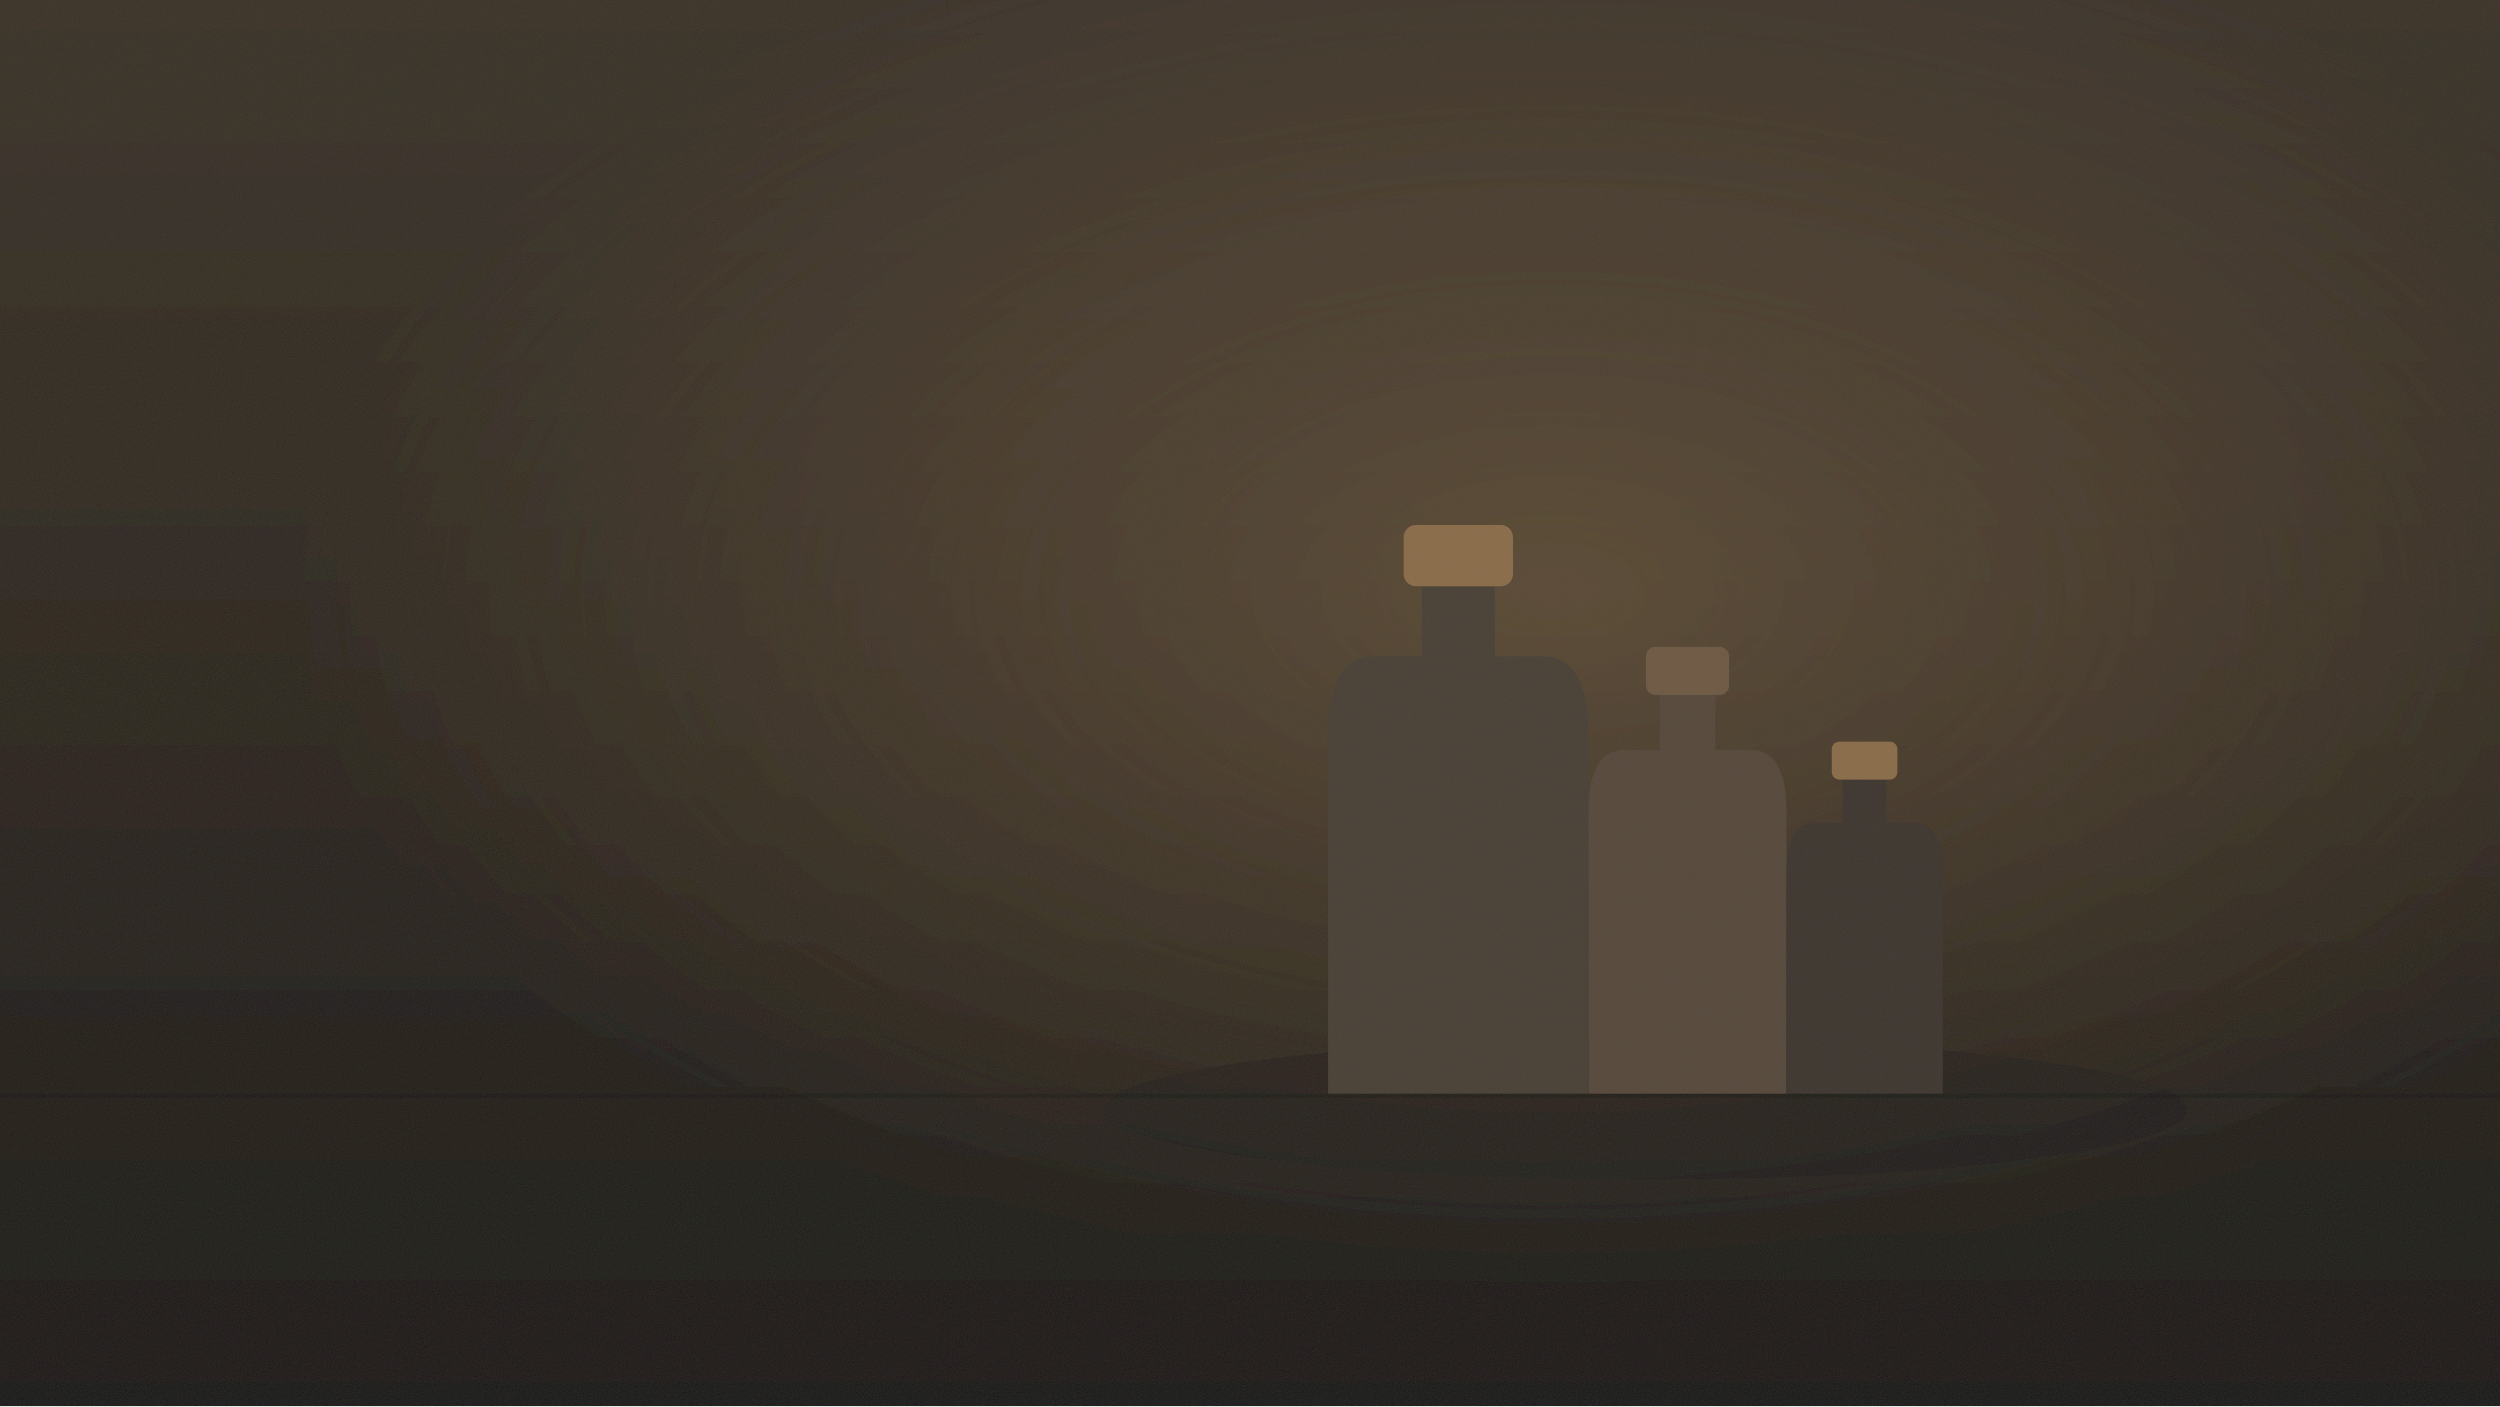
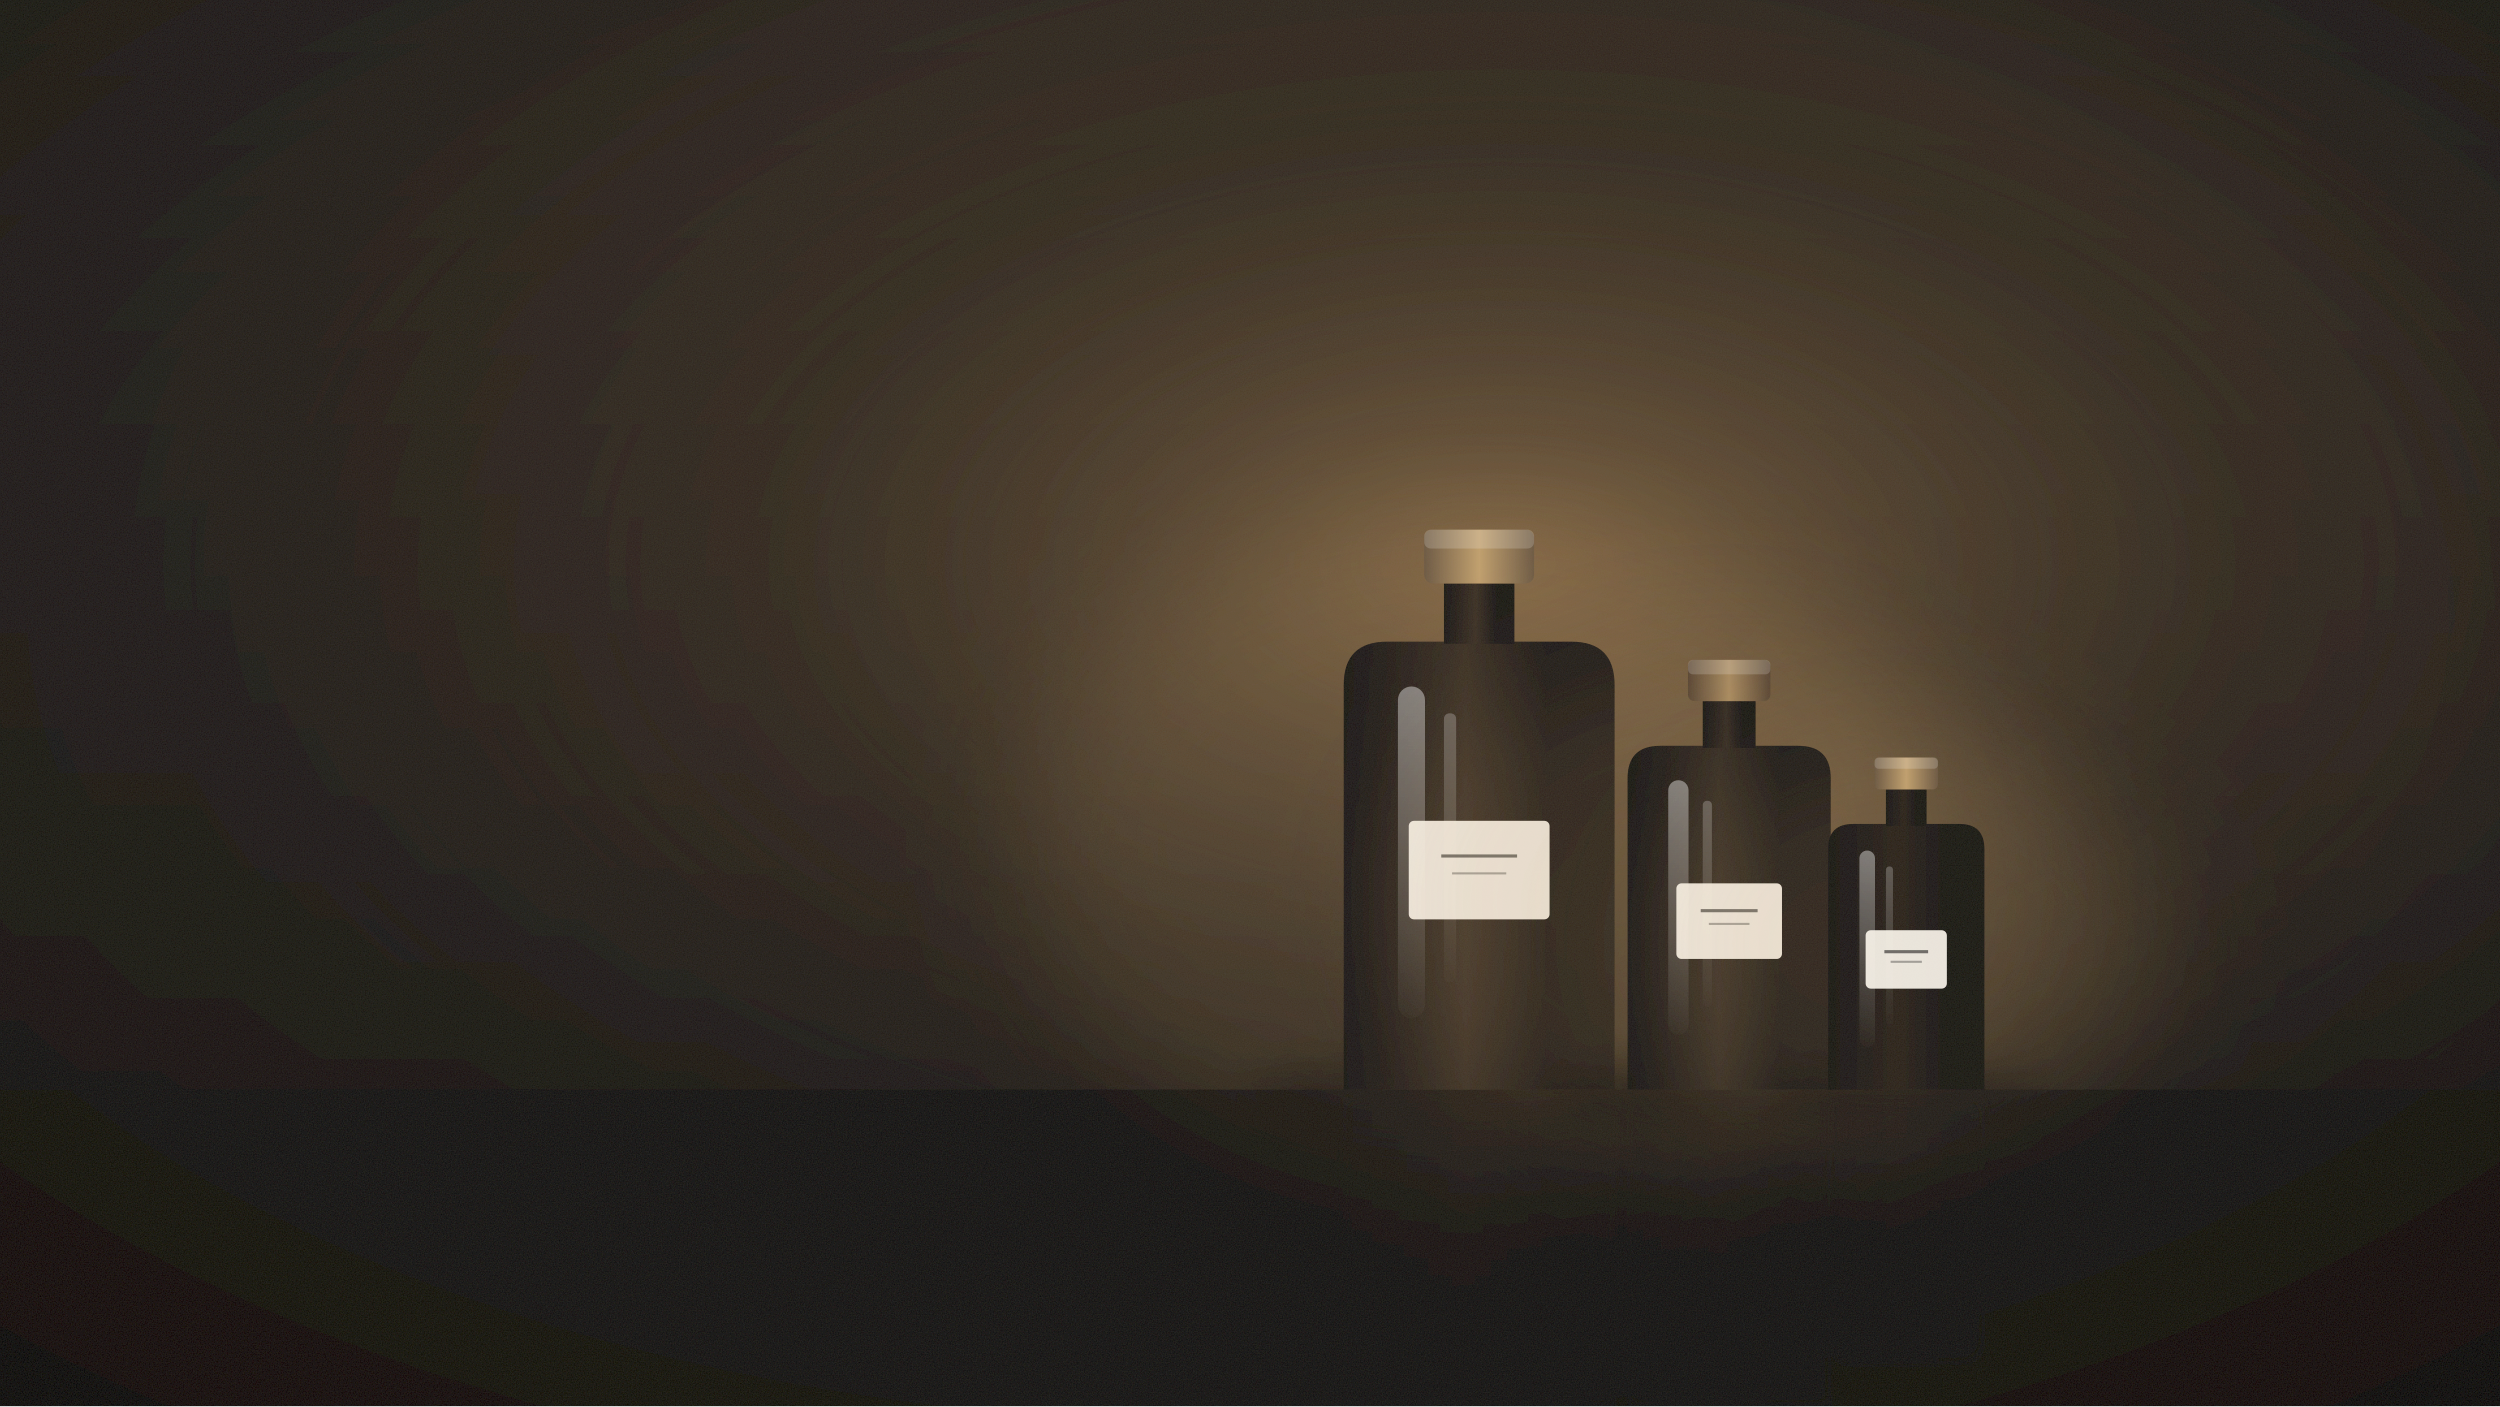
<svg xmlns="http://www.w3.org/2000/svg" viewBox="0 0 2400 1350" width="2400" height="1350" preserveAspectRatio="xMidYMid slice" role="img" aria-hidden="true">
  <defs>
-     <linearGradient id="b" x1="0" y1="0" x2="0" y2="1">
-       <stop offset="0" stop-color="#3A3228" />
-       <stop offset="0.55" stop-color="#2A241D" />
-       <stop offset="1" stop-color="#191714" />
+     <linearGradient id="bgH" x1="0" y1="0" x2="0" y2="1">
+       <stop offset="0" stop-color="#241E17" />
+       <stop offset="0.6" stop-color="#191511" />
+       <stop offset="1" stop-color="#0E0C0A" />
    </linearGradient>
-     <radialGradient id="halo" cx="0.62" cy="0.42" r="0.5">
-       <stop offset="0" stop-color="#8A6D4A" stop-opacity="0.5" />
+     <radialGradient id="haloH" cx="0.60" cy="0.40" r="0.55">
+       <stop offset="0" stop-color="#C89B62" stop-opacity="0.55" />
+       <stop offset="0.55" stop-color="#8A6D4A" stop-opacity="0.18" />
      <stop offset="1" stop-color="#8A6D4A" stop-opacity="0" />
    </radialGradient>
-     <filter id="g">
-       <feTurbulence type="fractalNoise" baseFrequency="0.9" numOctaves="2" stitchTiles="stitch" result="n" />
-       <feColorMatrix in="n" type="matrix" values="0 0 0 0 0.35 0 0 0 0 0.32 0 0 0 0 0.28 0 0 0 0.05 0" />
+     <filter id="bHfloor" x="-60%" y="-60%" width="220%" height="220%">
+       <feGaussianBlur stdDeviation="30" />
+     </filter>
+     <radialGradient id="vigH" cx="0.5" cy="0.44" r="0.85">
+       <stop offset="0.55" stop-color="#000" stop-opacity="0" />
+       <stop offset="1" stop-color="#000" stop-opacity="0.65" />
+     </radialGradient>
+     <linearGradient id="bodyh1" x1="0" y1="0" x2="1" y2="0">
+       <stop offset="0" stop-color="#171310" />
+       <stop offset="0.45" stop-color="#3A2E22" />
+       <stop offset="0.75" stop-color="#171310" />
+       <stop offset="1" stop-color="#171310" />
+     </linearGradient>
+     <linearGradient id="streakh1" x1="0" y1="0" x2="0" y2="1">
+       <stop offset="0" stop-color="#FFF" stop-opacity="0.85" />
+       <stop offset="1" stop-color="#FFF" stop-opacity="0.05" />
+     </linearGradient>
+     <linearGradient id="caph1" x1="0" y1="0" x2="1" y2="0">
+       <stop offset="0" stop-color="#6E5A42" />
+       <stop offset="0.5" stop-color="#C1A06E" />
+       <stop offset="1" stop-color="#6E5A42" />
+     </linearGradient>
+     <filter id="bh1s" x="-60%" y="-60%" width="220%" height="220%">
+       <feGaussianBlur stdDeviation="18" />
+     </filter>
+     <filter id="bh1g" x="-60%" y="-60%" width="220%" height="220%">
+       <feGaussianBlur stdDeviation="60" />
+     </filter>
+     <filter id="bh1r" x="-60%" y="-60%" width="220%" height="220%">
+       <feGaussianBlur stdDeviation="6" />
+     </filter>
+     <filter id="bh1e" x="-60%" y="-60%" width="220%" height="220%">
+       <feGaussianBlur stdDeviation="2" />
+     </filter>
+     <linearGradient id="bodyh2" x1="0" y1="0" x2="1" y2="0">
+       <stop offset="0" stop-color="#14110E" />
+       <stop offset="0.45" stop-color="#33291F" />
+       <stop offset="0.75" stop-color="#14110E" />
+       <stop offset="1" stop-color="#14110E" />
+     </linearGradient>
+     <linearGradient id="streakh2" x1="0" y1="0" x2="0" y2="1">
+       <stop offset="0" stop-color="#FFF" stop-opacity="0.85" />
+       <stop offset="1" stop-color="#FFF" stop-opacity="0.05" />
+     </linearGradient>
+     <linearGradient id="caph2" x1="0" y1="0" x2="1" y2="0">
+       <stop offset="0" stop-color="#5A4632" />
+       <stop offset="0.5" stop-color="#A98B5F" />
+       <stop offset="1" stop-color="#5A4632" />
+     </linearGradient>
+     <filter id="bh2s" x="-60%" y="-60%" width="220%" height="220%">
+       <feGaussianBlur stdDeviation="18" />
+     </filter>
+     <filter id="bh2g" x="-60%" y="-60%" width="220%" height="220%">
+       <feGaussianBlur stdDeviation="60" />
+     </filter>
+     <filter id="bh2r" x="-60%" y="-60%" width="220%" height="220%">
+       <feGaussianBlur stdDeviation="6" />
+     </filter>
+     <filter id="bh2e" x="-60%" y="-60%" width="220%" height="220%">
+       <feGaussianBlur stdDeviation="2" />
+     </filter>
+     <linearGradient id="bodyh3" x1="0" y1="0" x2="1" y2="0">
+       <stop offset="0" stop-color="#171310" />
+       <stop offset="0.45" stop-color="#2C2319" />
+       <stop offset="0.75" stop-color="#171310" />
+       <stop offset="1" stop-color="#171310" />
+     </linearGradient>
+     <linearGradient id="streakh3" x1="0" y1="0" x2="0" y2="1">
+       <stop offset="0" stop-color="#FFF" stop-opacity="0.85" />
+       <stop offset="1" stop-color="#FFF" stop-opacity="0.05" />
+     </linearGradient>
+     <linearGradient id="caph3" x1="0" y1="0" x2="1" y2="0">
+       <stop offset="0" stop-color="#6E5A42" />
+       <stop offset="0.5" stop-color="#C1A06E" />
+       <stop offset="1" stop-color="#6E5A42" />
+     </linearGradient>
+     <filter id="bh3s" x="-60%" y="-60%" width="220%" height="220%">
+       <feGaussianBlur stdDeviation="18" />
+     </filter>
+     <filter id="bh3g" x="-60%" y="-60%" width="220%" height="220%">
+       <feGaussianBlur stdDeviation="60" />
+     </filter>
+     <filter id="bh3r" x="-60%" y="-60%" width="220%" height="220%">
+       <feGaussianBlur stdDeviation="6" />
+     </filter>
+     <filter id="bh3e" x="-60%" y="-60%" width="220%" height="220%">
+       <feGaussianBlur stdDeviation="2" />
+     </filter>
+     <filter id="grain">
+       <feTurbulence type="fractalNoise" baseFrequency="0.8" numOctaves="2" stitchTiles="stitch" result="n" />
+       <feColorMatrix in="n" type="matrix" values="0 0 0 0 0.5 0 0 0 0 0.45 0 0 0 0 0.4 0 0 0 0.035 0" />
      <feComposite operator="over" in2="SourceGraphic" />
    </filter>
  </defs>
-   <g filter="url(#g)">
-     <rect width="2400" height="1350" fill="url(#b)" />
-     <rect width="2400" height="1350" fill="url(#halo)" />
-     <ellipse cx="1580" cy="1065" rx="520" ry="67.6" fill="#1C1B19" opacity="0.35" />
-     <path d="M1275.0 1050 L1275.0 705.6 Q1275.0 630 1320.0 630 L1480.0 630 Q1525.0 630 1525.0 705.6 L1525.0 1050 Z" fill="#4A4036" opacity="1" />
-     <rect x="1365.0" y="562.8" width="70.0" height="67.2" fill="#4A4036" opacity="1" />
-     <rect x="1347.5" y="504" width="105.0" height="58.8" rx="11.76" fill="#8A6D4A" opacity="1" />
-     <path d="M1525.0 1050 L1525.0 779.4 Q1525.0 720 1559.2 720 L1680.8 720 Q1715.0 720 1715.0 779.4 L1715.0 1050 Z" fill="#57493A" opacity="1" />
-     <rect x="1593.4" y="667.2" width="53.2" height="52.8" fill="#57493A" opacity="1" />
-     <rect x="1580.1" y="621.0" width="79.8" height="46.2" rx="9.24" fill="#6E5A42" opacity="1" />
-     <path d="M1715.0 1050 L1715.0 836.8 Q1715.0 790 1742.0 790 L1838.0 790 Q1865.0 790 1865.0 836.8 L1865.0 1050 Z" fill="#3E362D" opacity="1" />
-     <rect x="1769.0" y="748.4" width="42" height="41.6" fill="#3E362D" opacity="1" />
-     <rect x="1758.5" y="712.0" width="63" height="36.4" rx="7.28" fill="#8A6D4A" opacity="1" />
-     <line x1="0" y1="1052" x2="2400" y2="1052" stroke="#0F0D0B" stroke-width="4" opacity="0.35" />
+   <g filter="url(#grain)">
+     <rect width="2400" height="1350" fill="url(#bgH)" />
+     <rect width="2400" height="1350" fill="url(#haloH)" />
+     <rect x="0" y="1046" width="2400" height="304" fill="#0B0908" />
+     <rect x="0" y="1040" width="2400" height="10" fill="#C89B62" opacity="0.10" filter="url(#bHfloor)" />
+     <ellipse cx="1420" cy="1052" rx="221.0" ry="41.6" fill="#000" opacity="0.5" filter="url(#bh1s)" />
+     <ellipse cx="1420" cy="809.5" rx="442.0" ry="322.5" fill="#E3B879" opacity="0.14" filter="url(#bh1g)" />
+     <g transform="translate(0 2100) scale(1 -1)" opacity="0.14">
+       <path d="M1290.0 1046 L1290.0 657.6 Q1290.0 616 1331.6 616 L1508.4 616 Q1550.0 616 1550.0 657.6 L1550.0 1046 Z" fill="url(#bodyh1)" filter="url(#bh1r)" />
+     </g>
+     <path d="M1290.0 1046 L1290.0 657.6 Q1290.0 616 1331.6 616 L1508.4 616 Q1550.0 616 1550.0 657.6 L1550.0 1046 Z" fill="url(#bodyh1)" />
+     <path d="M1293.0 1042 L1293.0 661.6" stroke="#E3B879" stroke-width="5" opacity="0.55" filter="url(#bh1e)" stroke-linecap="round" />
+     <path d="M1546.0 1040 L1546.0 663.6" stroke="#FFF" stroke-width="3" opacity="0.28" filter="url(#bh1e)" stroke-linecap="round" />
+     <rect x="1342.0" y="659.0" width="26.0" height="318.2" rx="13.0" fill="url(#streakh1)" opacity="0.5" />
+     <rect x="1386.2" y="684.8" width="11.7" height="258.0" rx="5.2" fill="url(#streakh1)" opacity="0.3" />
+     <rect x="1386.2" y="560.1" width="67.6" height="57.9" fill="url(#bodyh1)" />
+     <rect x="1367.272" y="508.5" width="105.456" height="51.6" rx="8.256" fill="url(#caph1)" />
+     <rect x="1367.272" y="508.5" width="105.456" height="18.06" rx="6.192" fill="#FFF" opacity="0.18" />
+     <rect x="1352.4" y="788.0" width="135.2" height="94.6" rx="5" fill="#F6F1E8" opacity="0.94" />
+     <rect x="1383.6" y="820.25" width="72.8" height="3" fill="#1C1B19" opacity="0.6" />
+     <rect x="1394.0" y="837.45" width="52.0" height="2" fill="#1C1B19" opacity="0.35" />
+     <ellipse cx="1660" cy="1052" rx="165.75" ry="31.2" fill="#000" opacity="0.5" filter="url(#bh2s)" />
+     <ellipse cx="1660" cy="864.5" rx="331.5" ry="247.5" fill="#D8AC6E" opacity="0.14" filter="url(#bh2g)" />
+     <g transform="translate(0 2100) scale(1 -1)" opacity="0.14">
+       <path d="M1562.5 1046 L1562.5 747.2 Q1562.5 716 1593.7 716 L1726.3 716 Q1757.5 716 1757.5 747.2 L1757.5 1046 Z" fill="url(#bodyh2)" filter="url(#bh2r)" />
+     </g>
+     <path d="M1562.5 1046 L1562.5 747.2 Q1562.5 716 1593.7 716 L1726.3 716 Q1757.5 716 1757.5 747.2 L1757.5 1046 Z" fill="url(#bodyh2)" />
+     <path d="M1565.5 1042 L1565.5 751.2" stroke="#D8AC6E" stroke-width="5" opacity="0.55" filter="url(#bh2e)" stroke-linecap="round" />
+     <path d="M1753.5 1040 L1753.5 753.2" stroke="#FFF" stroke-width="3" opacity="0.28" filter="url(#bh2e)" stroke-linecap="round" />
+     <rect x="1601.5" y="749.0" width="19.5" height="244.2" rx="9.75" fill="url(#streakh2)" opacity="0.5" />
+     <rect x="1634.65" y="768.8" width="8.775" height="198.0" rx="3.9" fill="url(#streakh2)" opacity="0.3" />
+     <rect x="1634.65" y="673.1" width="50.7" height="44.9" fill="url(#bodyh2)" />
+     <rect x="1620.454" y="633.5" width="79.092" height="39.6" rx="6.336" fill="url(#caph2)" />
+     <rect x="1620.454" y="633.5" width="79.092" height="13.86" rx="4.752" fill="#FFF" opacity="0.18" />
+     <rect x="1609.3" y="848.0" width="101.4" height="72.6" rx="5" fill="#F6F1E8" opacity="0.94" />
+     <rect x="1632.7" y="872.75" width="54.6" height="3" fill="#1C1B19" opacity="0.6" />
+     <rect x="1640.5" y="885.95" width="39.0" height="2" fill="#1C1B19" opacity="0.35" />
+     <ellipse cx="1830" cy="1052" rx="127.5" ry="24.0" fill="#000" opacity="0.5" filter="url(#bh3s)" />
+     <ellipse cx="1830" cy="905.75" rx="255.0" ry="191.25" fill="#E3B879" opacity="0.14" filter="url(#bh3g)" />
+     <g transform="translate(0 2100) scale(1 -1)" opacity="0.14">
+       <path d="M1755.0 1046 L1755.0 815.0 Q1755.0 791 1779.0 791 L1881.0 791 Q1905.0 791 1905.0 815.0 L1905.0 1046 Z" fill="url(#bodyh3)" filter="url(#bh3r)" />
+     </g>
+     <path d="M1755.0 1046 L1755.0 815.0 Q1755.0 791 1779.0 791 L1881.0 791 Q1905.0 791 1905.0 815.0 L1905.0 1046 Z" fill="url(#bodyh3)" />
+     <path d="M1758.0 1042 L1758.0 819.0" stroke="#E3B879" stroke-width="5" opacity="0.55" filter="url(#bh3e)" stroke-linecap="round" />
+     <path d="M1901.0 1040 L1901.0 821.0" stroke="#FFF" stroke-width="3" opacity="0.28" filter="url(#bh3e)" stroke-linecap="round" />
+     <rect x="1785.0" y="816.5" width="15.0" height="188.7" rx="7.5" fill="url(#streakh3)" opacity="0.5" />
+     <rect x="1810.5" y="831.8" width="6.75" height="153.0" rx="3.0" fill="url(#streakh3)" opacity="0.3" />
+     <rect x="1810.5" y="757.85" width="39.0" height="35.15" fill="url(#bodyh3)" />
+     <rect x="1799.58" y="727.25" width="60.84" height="30.6" rx="4.896" fill="url(#caph3)" />
+     <rect x="1799.58" y="727.25" width="60.84" height="10.71" rx="3.672" fill="#FFF" opacity="0.18" />
+     <rect x="1791.0" y="893.0" width="78.0" height="56.1" rx="5" fill="#F6F1E8" opacity="0.94" />
+     <rect x="1809.0" y="912.125" width="42" height="3" fill="#1C1B19" opacity="0.6" />
+     <rect x="1815.0" y="922.325" width="30.0" height="2" fill="#1C1B19" opacity="0.35" />
+     <rect width="2400" height="1350" fill="url(#vigH)" />
  </g>
</svg>
